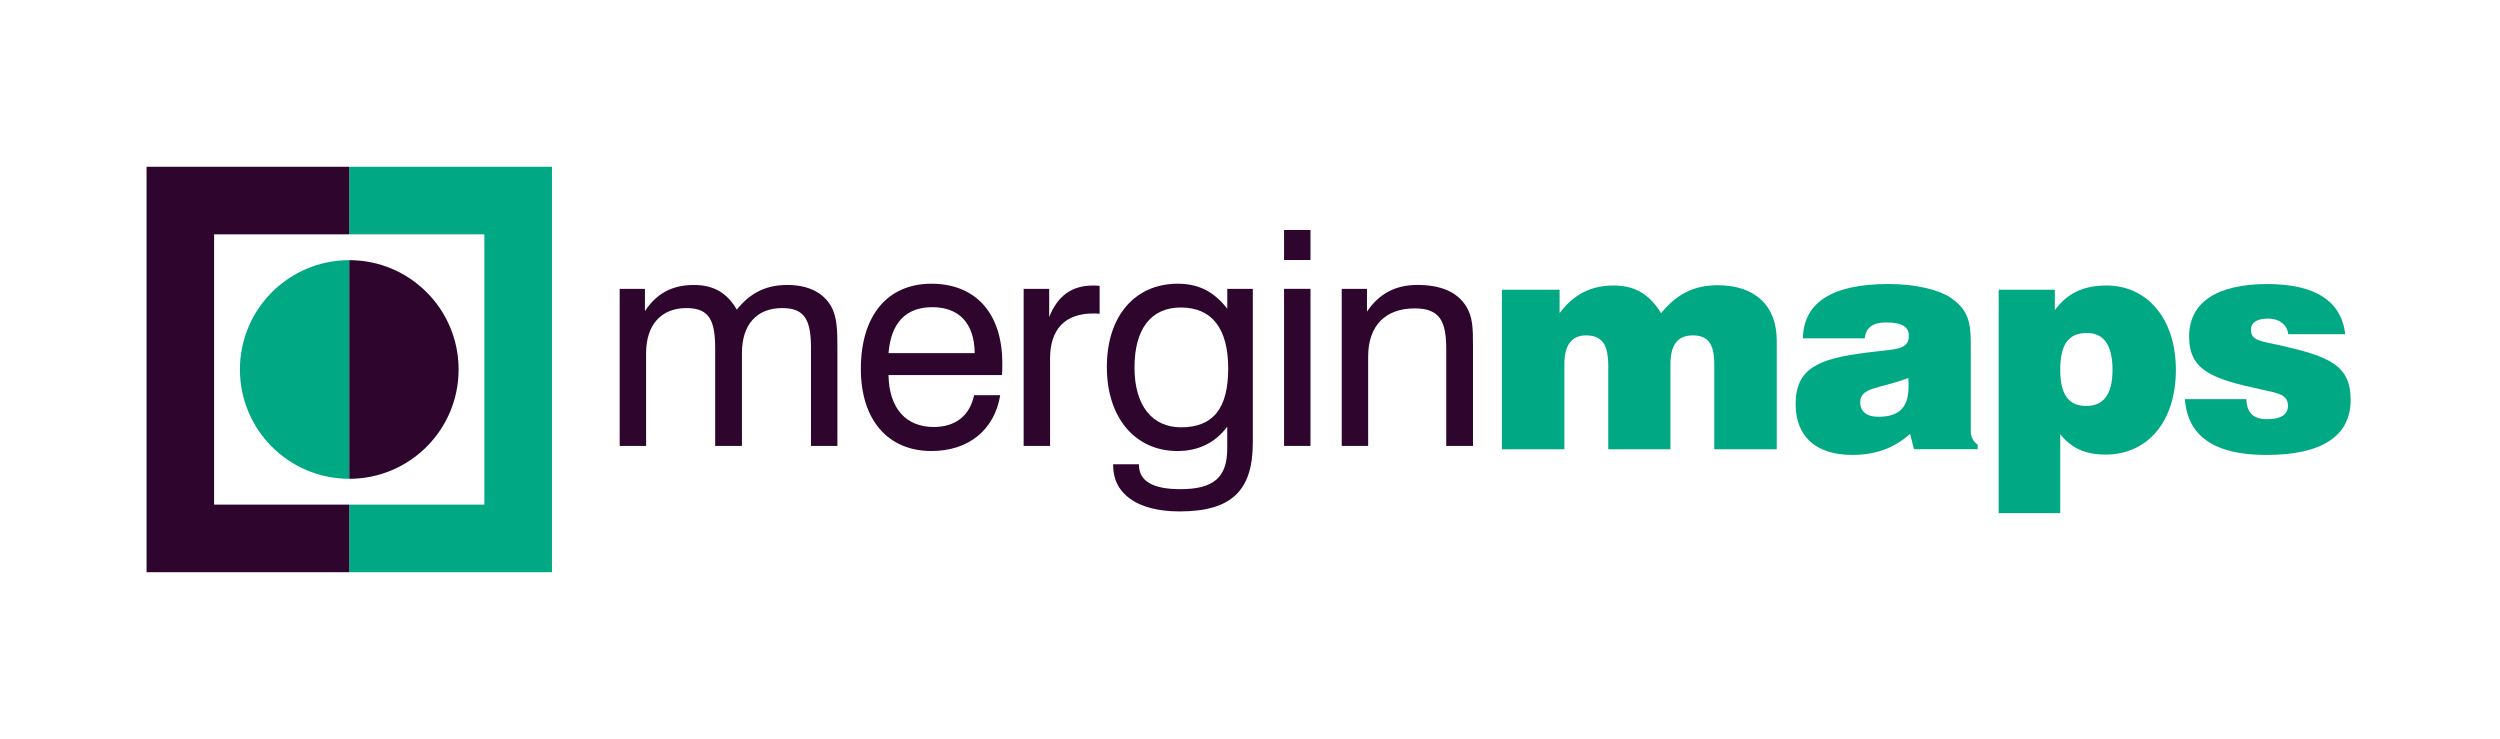
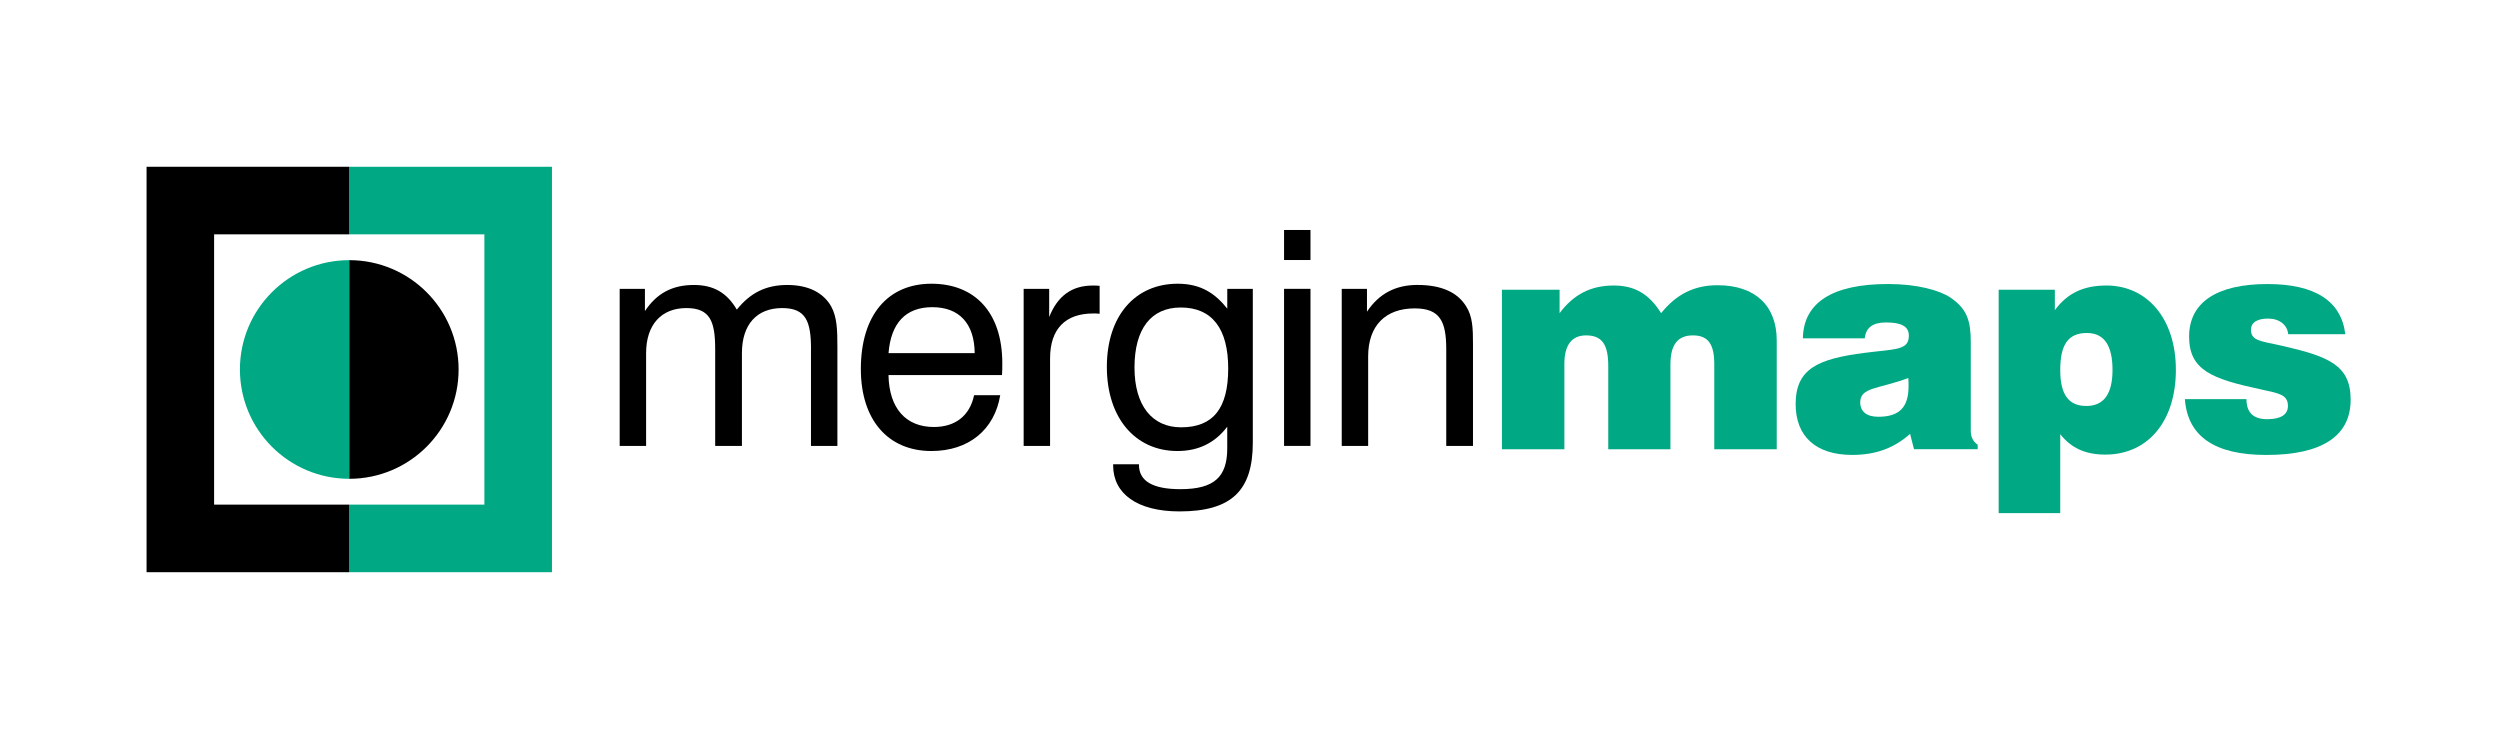
<svg xmlns="http://www.w3.org/2000/svg" viewBox="0 0 699.19 206.67">
  <defs>
-     <style>.e{fill:#2d052d;}.f{fill:#00a884;}</style>
+     <style>.e{fill:#000000;}.f{fill:#00a884;}</style>
  </defs>
  <g id="a" />
  <g id="b" />
  <g id="c" />
  <g id="d">
    <g>
      <g>
        <g>
          <path class="f" d="M420.05,81.03h16.13v6.55c3.95-5.29,8.82-7.73,15.12-7.73,5.88,0,9.91,2.35,13.27,7.73,4.28-5.29,9.24-7.81,15.79-7.81,10.5,0,16.55,5.71,16.55,15.46v30.41h-17.47v-23.86c0-5.46-1.68-7.98-5.96-7.98s-6.3,2.6-6.3,8.15v23.69h-17.39v-23.27c0-5.96-1.68-8.57-6.22-8.57-3.95,0-6.05,2.69-6.05,7.9v23.94h-17.47v-44.6Z" />
          <path class="f" d="M534.2,121.35c-4.54,4.03-9.66,5.88-16.21,5.88-10.16,0-15.79-5.21-15.79-14.2,0-9.91,6.22-12.68,19.4-14.36,8.57-1.09,12.26-.67,12.26-4.79,0-2.6-2.1-3.7-6.38-3.7-3.7,0-5.63,1.43-5.96,4.45h-17.3c.17-10,8.23-15.2,23.86-15.2,8.15,0,14.36,1.76,17.39,3.78,4.7,3.19,5.71,6.55,5.71,12.52v24.86c0,1.6,.67,2.94,1.93,3.78v1.26h-17.81l-1.09-4.28Zm-13.94-8.82c0,2.52,1.76,4.03,5.04,4.03,5.96,0,8.48-2.69,8.48-8.57,0-.76,0-1.51-.08-2.27-8.23,3.11-13.44,2.52-13.44,6.8Z" />
          <path class="f" d="M558.98,81.03h15.71v5.71c3.53-4.79,8.06-6.89,14.45-6.89,11.34,0,19.4,9.24,19.4,23.6s-7.81,23.69-19.74,23.69c-5.46,0-9.49-1.76-12.6-5.71v22.09h-17.22v-62.5Zm24.7,12.1c-5.29,0-7.48,3.28-7.48,10.33s2.44,10.08,7.31,10.08,7.31-3.36,7.31-10.08-2.27-10.33-7.14-10.33Z" />
          <path class="f" d="M628.28,111.61c0,3.78,1.93,5.63,5.8,5.63s5.8-1.34,5.8-3.7c0-3.19-2.52-3.53-7.48-4.62-13.78-2.94-20.16-5.38-20.16-14.78s7.48-14.7,21.92-14.7c13.36,0,20.66,4.79,21.76,14.03h-15.96c-.25-2.6-2.44-4.37-5.63-4.37s-4.79,1.18-4.79,3.11c0,3.19,2.94,3.19,8.48,4.45,13.27,3.02,19.4,5.46,19.4,15.12,0,10.16-7.98,15.46-23.6,15.46-14.45,0-22.01-5.21-22.76-15.62h17.22Z" />
        </g>
        <polygon class="f" points="97.68 141.13 135.47 141.13 135.47 65.54 97.68 65.54 97.68 46.64 154.37 46.64 154.37 160.03 97.68 160.03 97.68 141.13" />
        <path class="f" d="M67.1,103.33c0,16.89,13.69,30.58,30.58,30.58v-61.15c-16.89,0-30.58,13.69-30.58,30.57Z" />
      </g>
      <g>
        <g>
          <path class="e" d="M226.82,97.67c0-7.81-1.43-11.51-8.06-11.51-7.06,0-11.26,4.54-11.26,12.6v25.96h-7.48v-27.05c0-7.81-1.43-11.51-8.06-11.51-6.97,0-11.26,4.62-11.26,12.6v25.96h-7.39v-43.93h7.06v6.22c3.28-4.96,7.64-7.31,13.69-7.31,5.54,0,9.24,2.18,12.01,6.89,3.78-4.7,8.15-6.89,14.11-6.89s10.08,2.18,12.26,5.96c1.68,3.02,1.76,6.72,1.76,11.42v27.64h-7.39v-27.05Z" />
          <path class="e" d="M279.74,110.52c-1.6,9.74-8.9,15.62-19.24,15.62-12.1,0-19.74-8.65-19.74-22.93,0-15.2,7.64-23.86,19.74-23.86s19.82,7.98,19.82,22.26c0,1.09,0,2.18-.08,3.28h-31.75c.17,9.32,4.87,14.53,12.68,14.53,6.05,0,10.08-3.19,11.26-8.9h7.31Zm-7.14-11.76c-.08-8.32-4.37-12.85-11.84-12.85s-11.59,4.45-12.26,12.85h24.11Z" />
          <path class="e" d="M286.29,80.78h7.14v7.9c2.35-5.96,6.38-8.82,12.18-8.82,.67,0,1.26,0,1.93,.08v7.81c-.59-.08-1.18-.08-1.76-.08-7.9,0-12.1,4.37-12.1,12.6v24.44h-7.39v-43.93Z" />
          <path class="e" d="M329.3,126.14c-11.76,0-19.74-9.24-19.74-23.52s7.9-23.27,19.82-23.27c6.64,0,10.58,2.86,13.86,6.97v-5.54h7.14v43.01c0,13.36-5.88,19.24-20.5,19.24-11.84,0-18.56-4.96-18.56-12.85v-.34h7.22v.17c0,4.54,3.86,6.8,11.59,6.8,9.49,0,13.1-3.44,13.1-11.42v-6.05c-3.44,4.54-8.06,6.8-13.94,6.8Zm-12.01-23.35c0,10.67,4.96,16.72,13.02,16.72,8.99,0,13.19-5.29,13.19-16.46s-4.54-17.05-13.27-17.05c-8.23,0-12.94,5.88-12.94,16.8Z" />
          <path class="e" d="M359.12,64.32h7.39v8.4h-7.39v-8.4Zm0,16.46h7.39v43.93h-7.39v-43.93Z" />
          <path class="e" d="M404.48,97.67c0-7.81-1.76-11.42-8.82-11.42-8.15,0-13.02,4.79-13.02,13.44v25.03h-7.39v-43.93h7.06v6.38c3.36-5.04,7.98-7.48,14.11-7.48,6.64,0,11.17,2.02,13.61,5.96,1.85,2.86,1.93,6.3,1.93,10.58v28.48h-7.48v-27.05Z" />
        </g>
        <polygon class="e" points="97.68 141.13 59.88 141.13 59.88 65.54 97.68 65.54 97.68 46.64 40.99 46.64 40.99 160.03 97.68 160.03 97.68 141.13" />
        <path class="e" d="M128.26,103.33c0,16.89-13.69,30.58-30.58,30.58v-61.15c16.89,0,30.58,13.69,30.58,30.57Z" />
      </g>
    </g>
  </g>
</svg>
